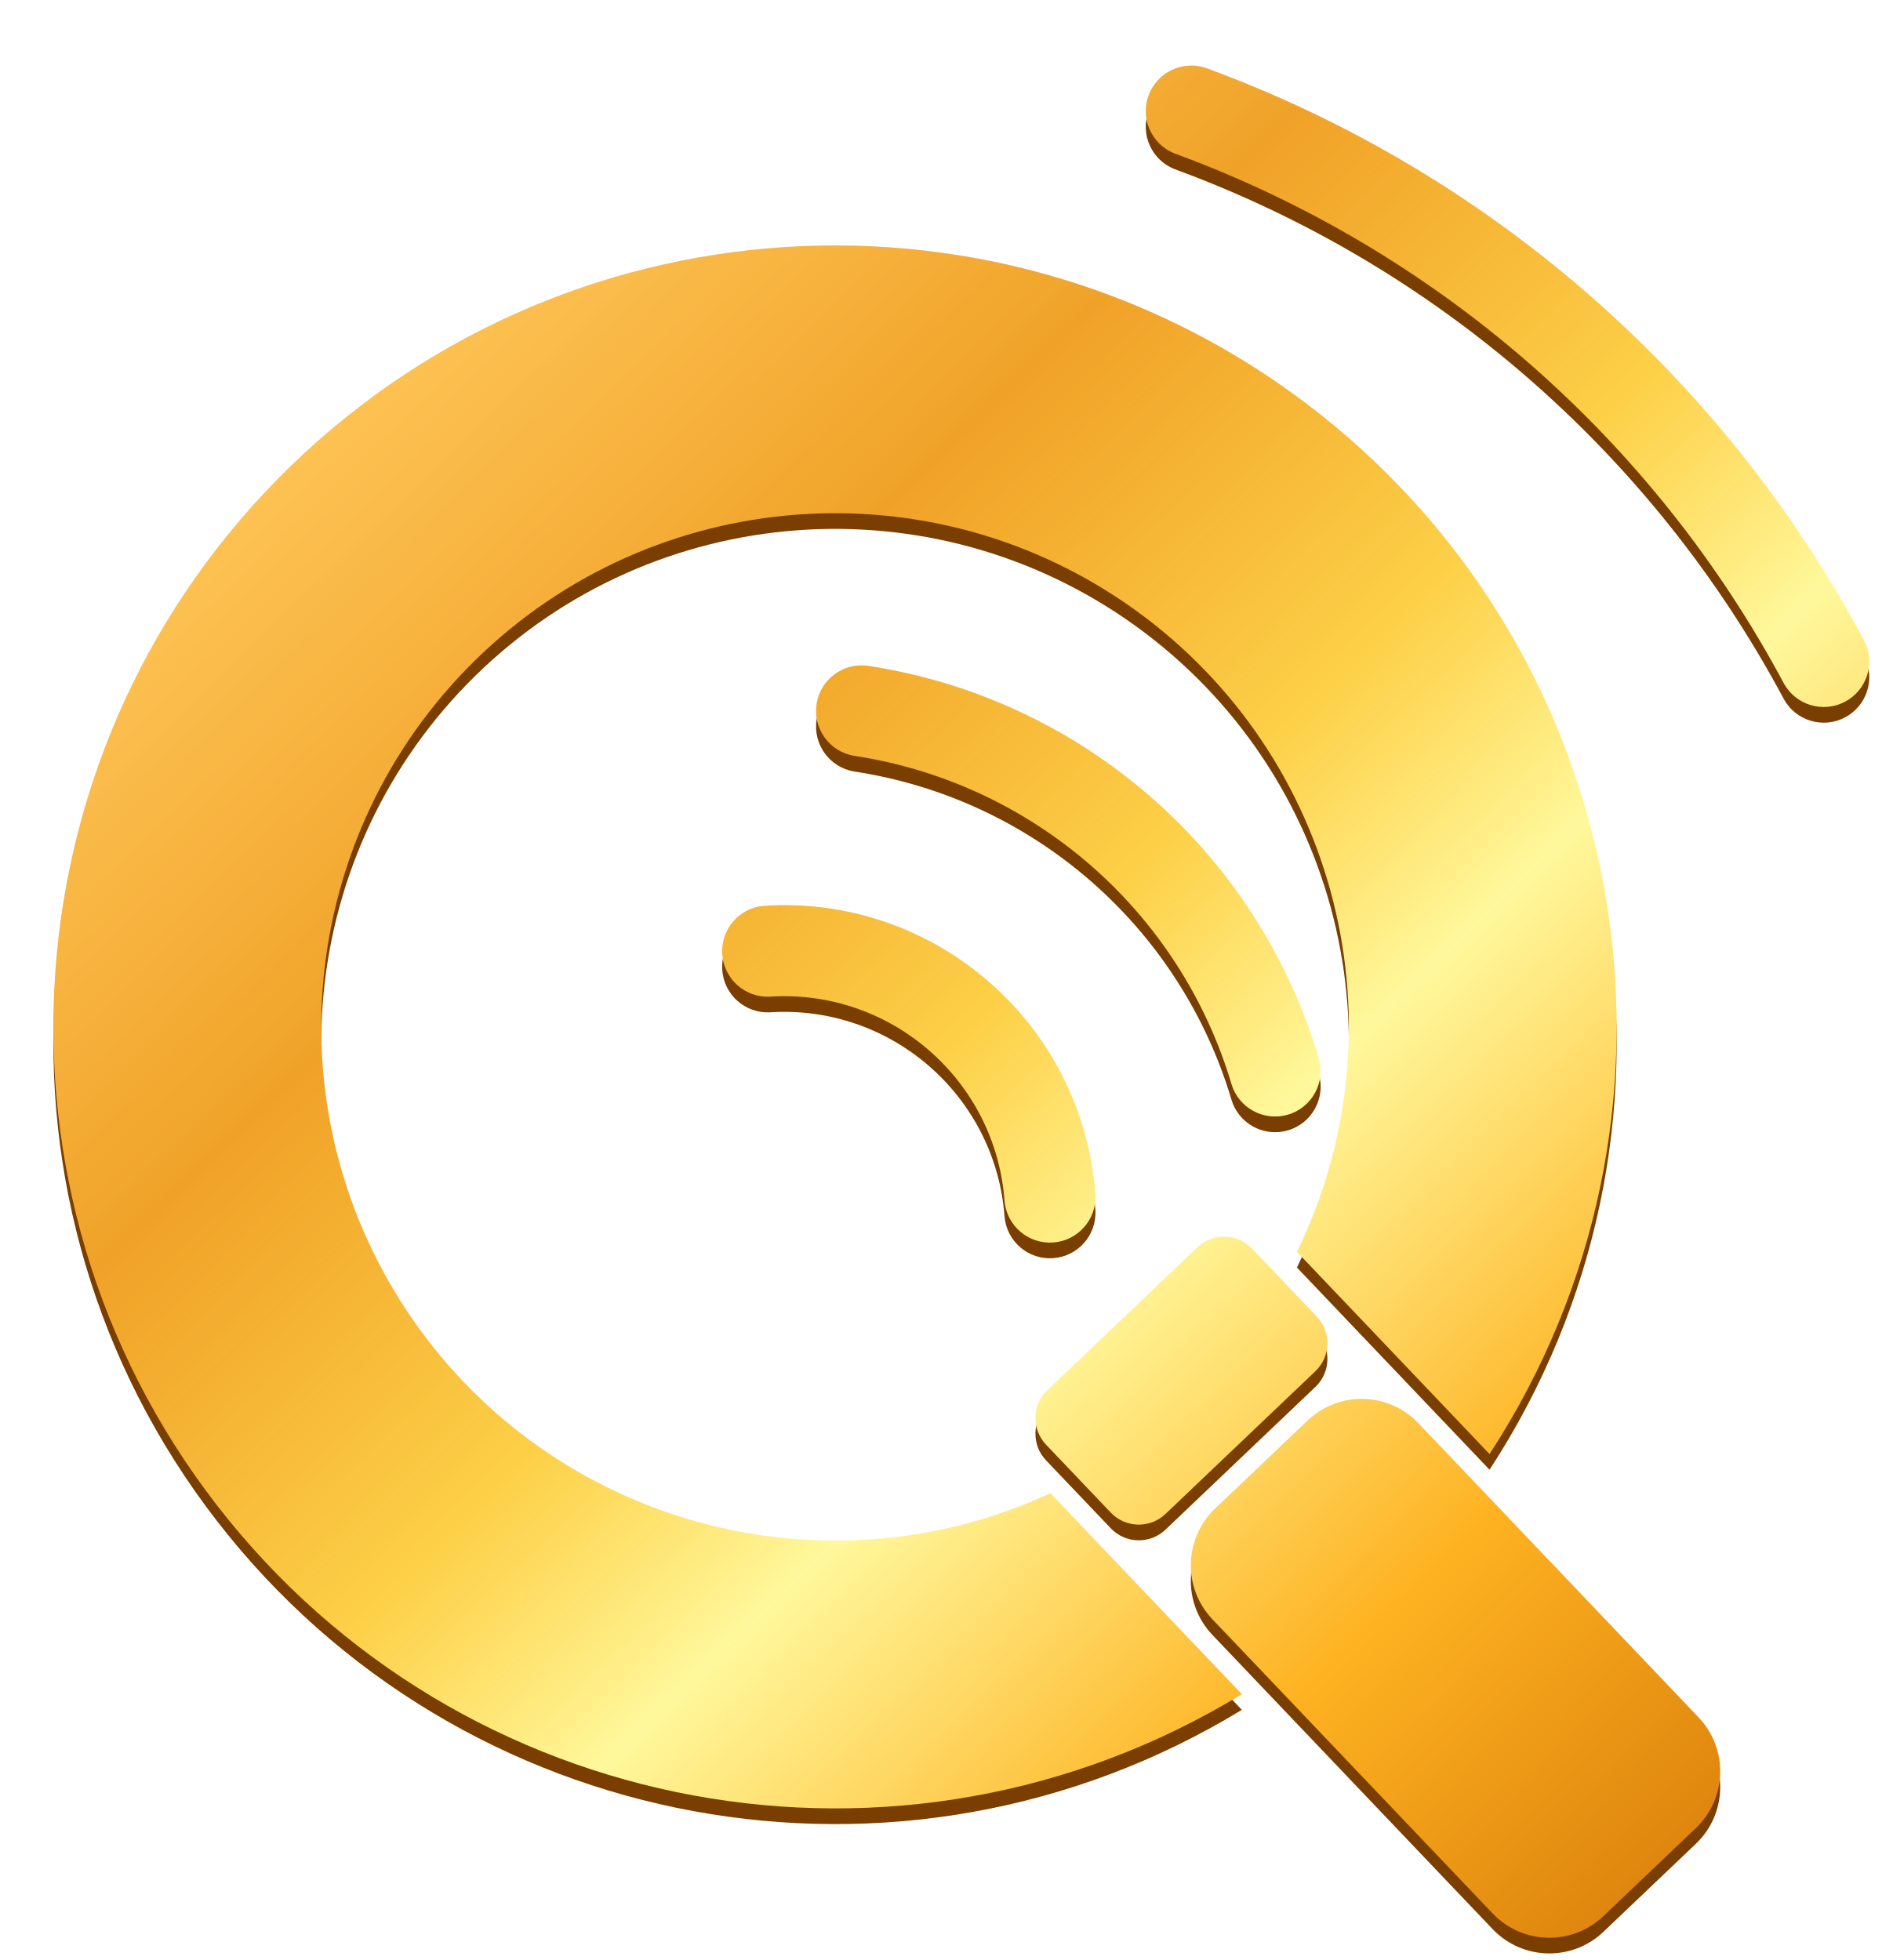
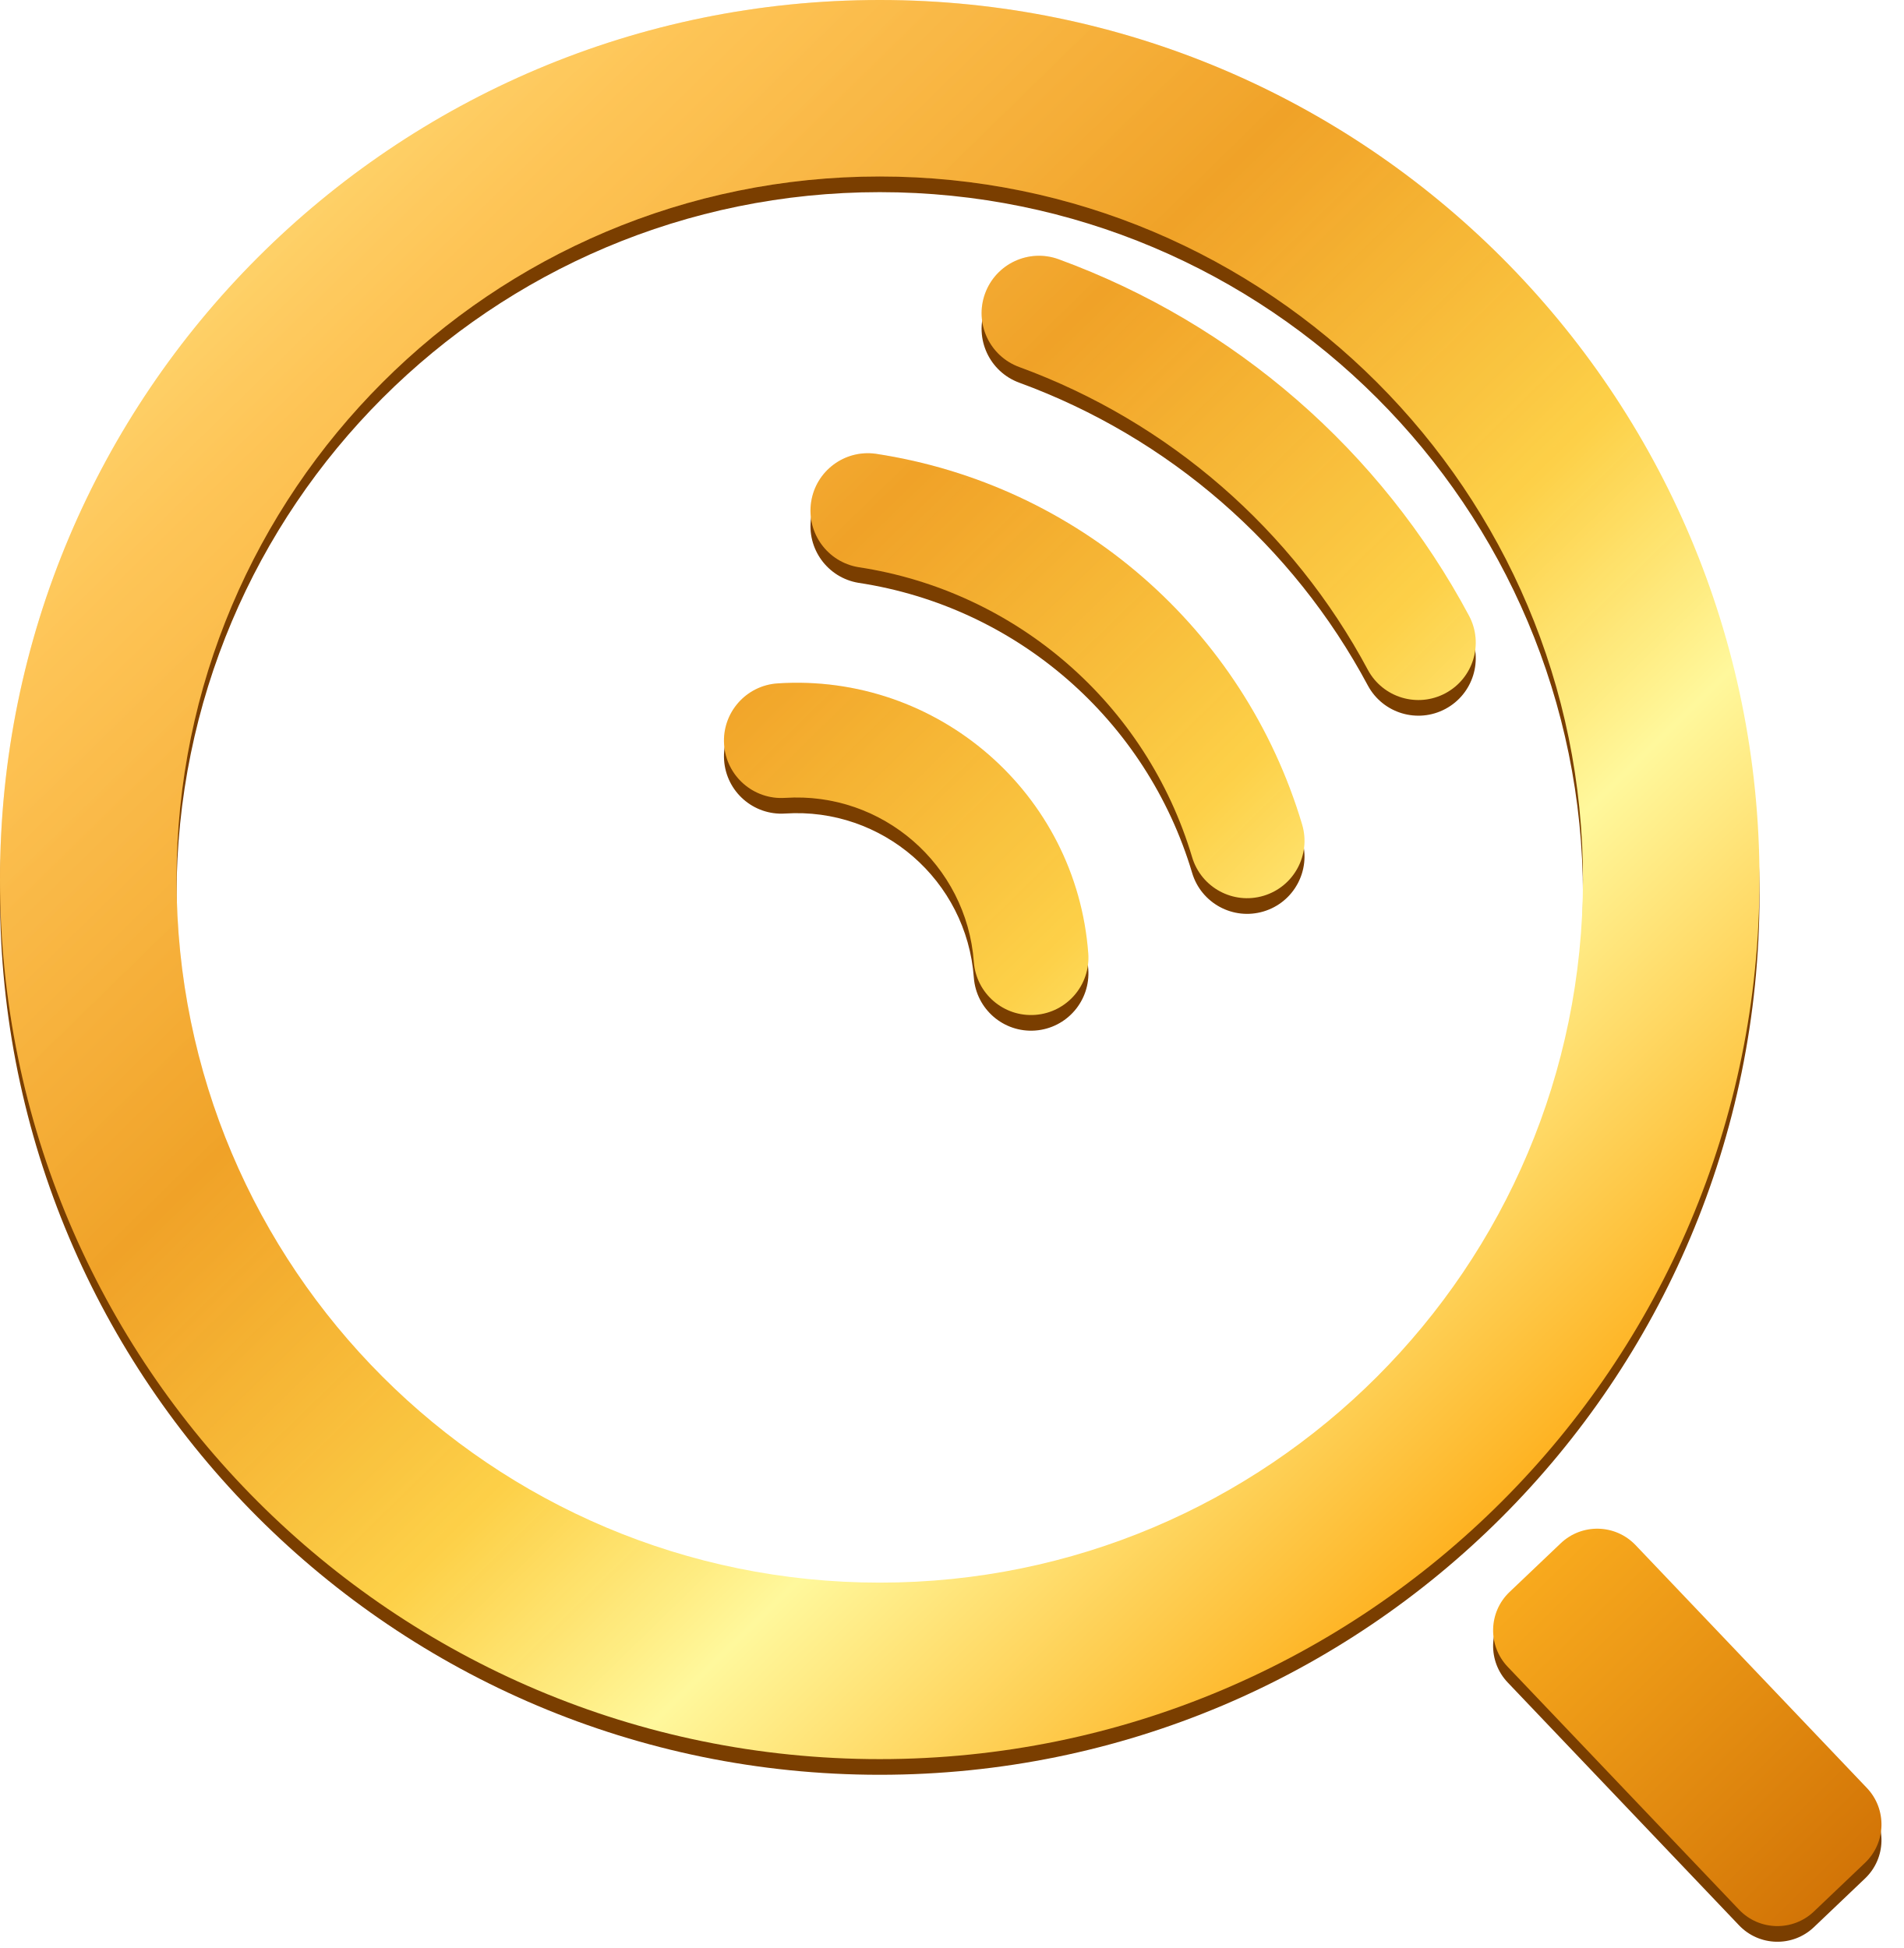
- <svg xmlns="http://www.w3.org/2000/svg" xmlns:xlink="http://www.w3.org/1999/xlink" viewBox="0 0 965.46 1000.00" role="img" aria-label="QuizVibe">
+ <svg xmlns="http://www.w3.org/2000/svg" xmlns:xlink="http://www.w3.org/1999/xlink" viewBox="0 0 862.61 883.02" role="img" aria-label="QuizVibe">
  <defs>
-     <linearGradient id="qvm-gold" gradientUnits="userSpaceOnUse" x1="0" y1="0" x2="965.5" y2="1000.0">
+     <linearGradient id="qvm-gold" gradientUnits="userSpaceOnUse" x1="0" y1="0" x2="862.6" y2="883.0">
      <stop offset="0" stop-color="#FFE457" />
      <stop offset="0.18" stop-color="#FEB221" />
      <stop offset="0.36" stop-color="#EE9305" />
      <stop offset="0.52" stop-color="#FDCE3F" />
      <stop offset="0.62" stop-color="#FFF89C" />
      <stop offset="0.78" stop-color="#FEB221" />
      <stop offset="1" stop-color="#CB6A02" />
    </linearGradient>
-     <linearGradient id="qvm-shine" gradientUnits="userSpaceOnUse" x1="0" y1="0" x2="579.3" y2="600.0">
+     <linearGradient id="qvm-shine" gradientUnits="userSpaceOnUse" x1="0" y1="0" x2="517.6" y2="529.8">
      <stop offset="0" stop-color="#FFFFFF" stop-opacity="0.35" />
      <stop offset="1" stop-color="#FFFFFF" stop-opacity="0" />
    </linearGradient>
    <g id="qvm-geometry">
-       <path id="qvm-ring" d="M 633.45 864.37 A 398.70 398.70 0 1 1 759.80 741.86 L 661.55 638.69 A 262.08 262.08 0 1 0 535.83 761.85 Z" />
-       <path id="qvm-arc0" d="M 615.09 34.67 A 624.63 624.63 0 0 1 950.98 326.96 A 23.23 23.23 0 0 1 910.00 348.83 A 578.18 578.18 0 0 0 599.09 78.27 A 23.23 23.23 0 0 1 615.09 34.67 Z" />
-       <path id="qvm-arc1" d="M 442.67 339.69 A 284.61 284.61 0 0 1 672.71 539.90 A 23.23 23.23 0 0 1 628.18 553.15 A 238.16 238.16 0 0 0 435.70 385.62 A 23.23 23.23 0 0 1 442.67 339.69 Z" />
-       <path id="qvm-arc2" d="M 389.56 462.15 A 159.25 159.25 0 0 1 558.75 609.41 A 23.23 23.23 0 0 1 512.42 612.81 A 112.81 112.81 0 0 0 392.58 508.50 A 23.23 23.23 0 0 1 389.56 462.15 Z" />
-       <path id="qvm-connector" d="M 638.66 637.05 L 671.66 671.70 A 19.74 19.74 0 0 1 670.97 699.61 L 594.51 772.43 A 19.74 19.74 0 0 1 566.60 771.75 L 533.60 737.10 A 19.74 19.74 0 0 1 534.29 709.19 L 610.75 636.37 A 19.74 19.74 0 0 1 638.66 637.05 Z" />
-       <path id="qvm-handle" d="M 723.51 726.12 L 866.43 876.20 A 39.97 39.97 0 0 1 865.05 932.71 L 817.88 977.62 A 39.97 39.97 0 0 1 761.37 976.24 L 618.45 826.16 A 39.97 39.97 0 0 1 619.83 769.65 L 667.00 724.74 A 39.97 39.97 0 0 1 723.51 726.12 Z" />
+       <path id="qvm-ring" d="M 797.40 398.70 A 398.70 398.70 0 1 1 0.00 398.70 A 398.70 398.70 0 1 1 797.40 398.70 Z M 717.40 398.70 A 318.70 318.70 0 1 0 80.00 398.70 A 318.70 318.70 0 1 0 717.40 398.70 Z" />
+       <path id="qvm-arc0" d="M 479.80 117.53 A 345.51 345.51 0 0 1 665.84 279.26 A 26.00 26.00 0 0 1 619.97 303.75 A 293.51 293.51 0 0 0 461.93 166.37 A 26.00 26.00 0 0 1 479.80 117.53 Z" />
+       <path id="qvm-arc1" d="M 396.80 205.68 A 239.00 239.00 0 0 1 590.11 373.71 A 26.00 26.00 0 0 1 540.27 388.57 A 187.00 187.00 0 0 0 389.03 257.09 A 26.00 26.00 0 0 1 396.80 205.68 Z" />
+       <path id="qvm-arc2" d="M 352.40 309.78 A 132.50 132.50 0 0 1 493.20 432.18 A 26.00 26.00 0 0 1 441.34 436.03 A 80.50 80.50 0 0 0 355.80 361.67 A 26.00 26.00 0 0 1 352.40 309.78 Z" />
+       <path id="qvm-handle" d="M 741.24 700.40 L 846.06 810.47 A 24.00 24.00 0 0 1 845.23 844.40 L 822.06 866.47 A 24.00 24.00 0 0 1 788.13 865.64 L 683.30 755.57 A 24.00 24.00 0 0 1 684.13 721.63 L 707.31 699.57 A 24.00 24.00 0 0 1 741.24 700.40 Z" />
    </g>
  </defs>
-   <use href="#qvm-geometry" xlink:href="#qvm-geometry" fill="#7A3E00" stroke="none" transform="translate(0 8.0)" />
+   <use href="#qvm-geometry" xlink:href="#qvm-geometry" fill="#7A3E00" stroke="none" transform="translate(0 7.1)" />
  <use href="#qvm-geometry" xlink:href="#qvm-geometry" fill="url(#qvm-gold)" stroke="none" />
  <use href="#qvm-geometry" xlink:href="#qvm-geometry" fill="url(#qvm-shine)" stroke="none" />
</svg>
